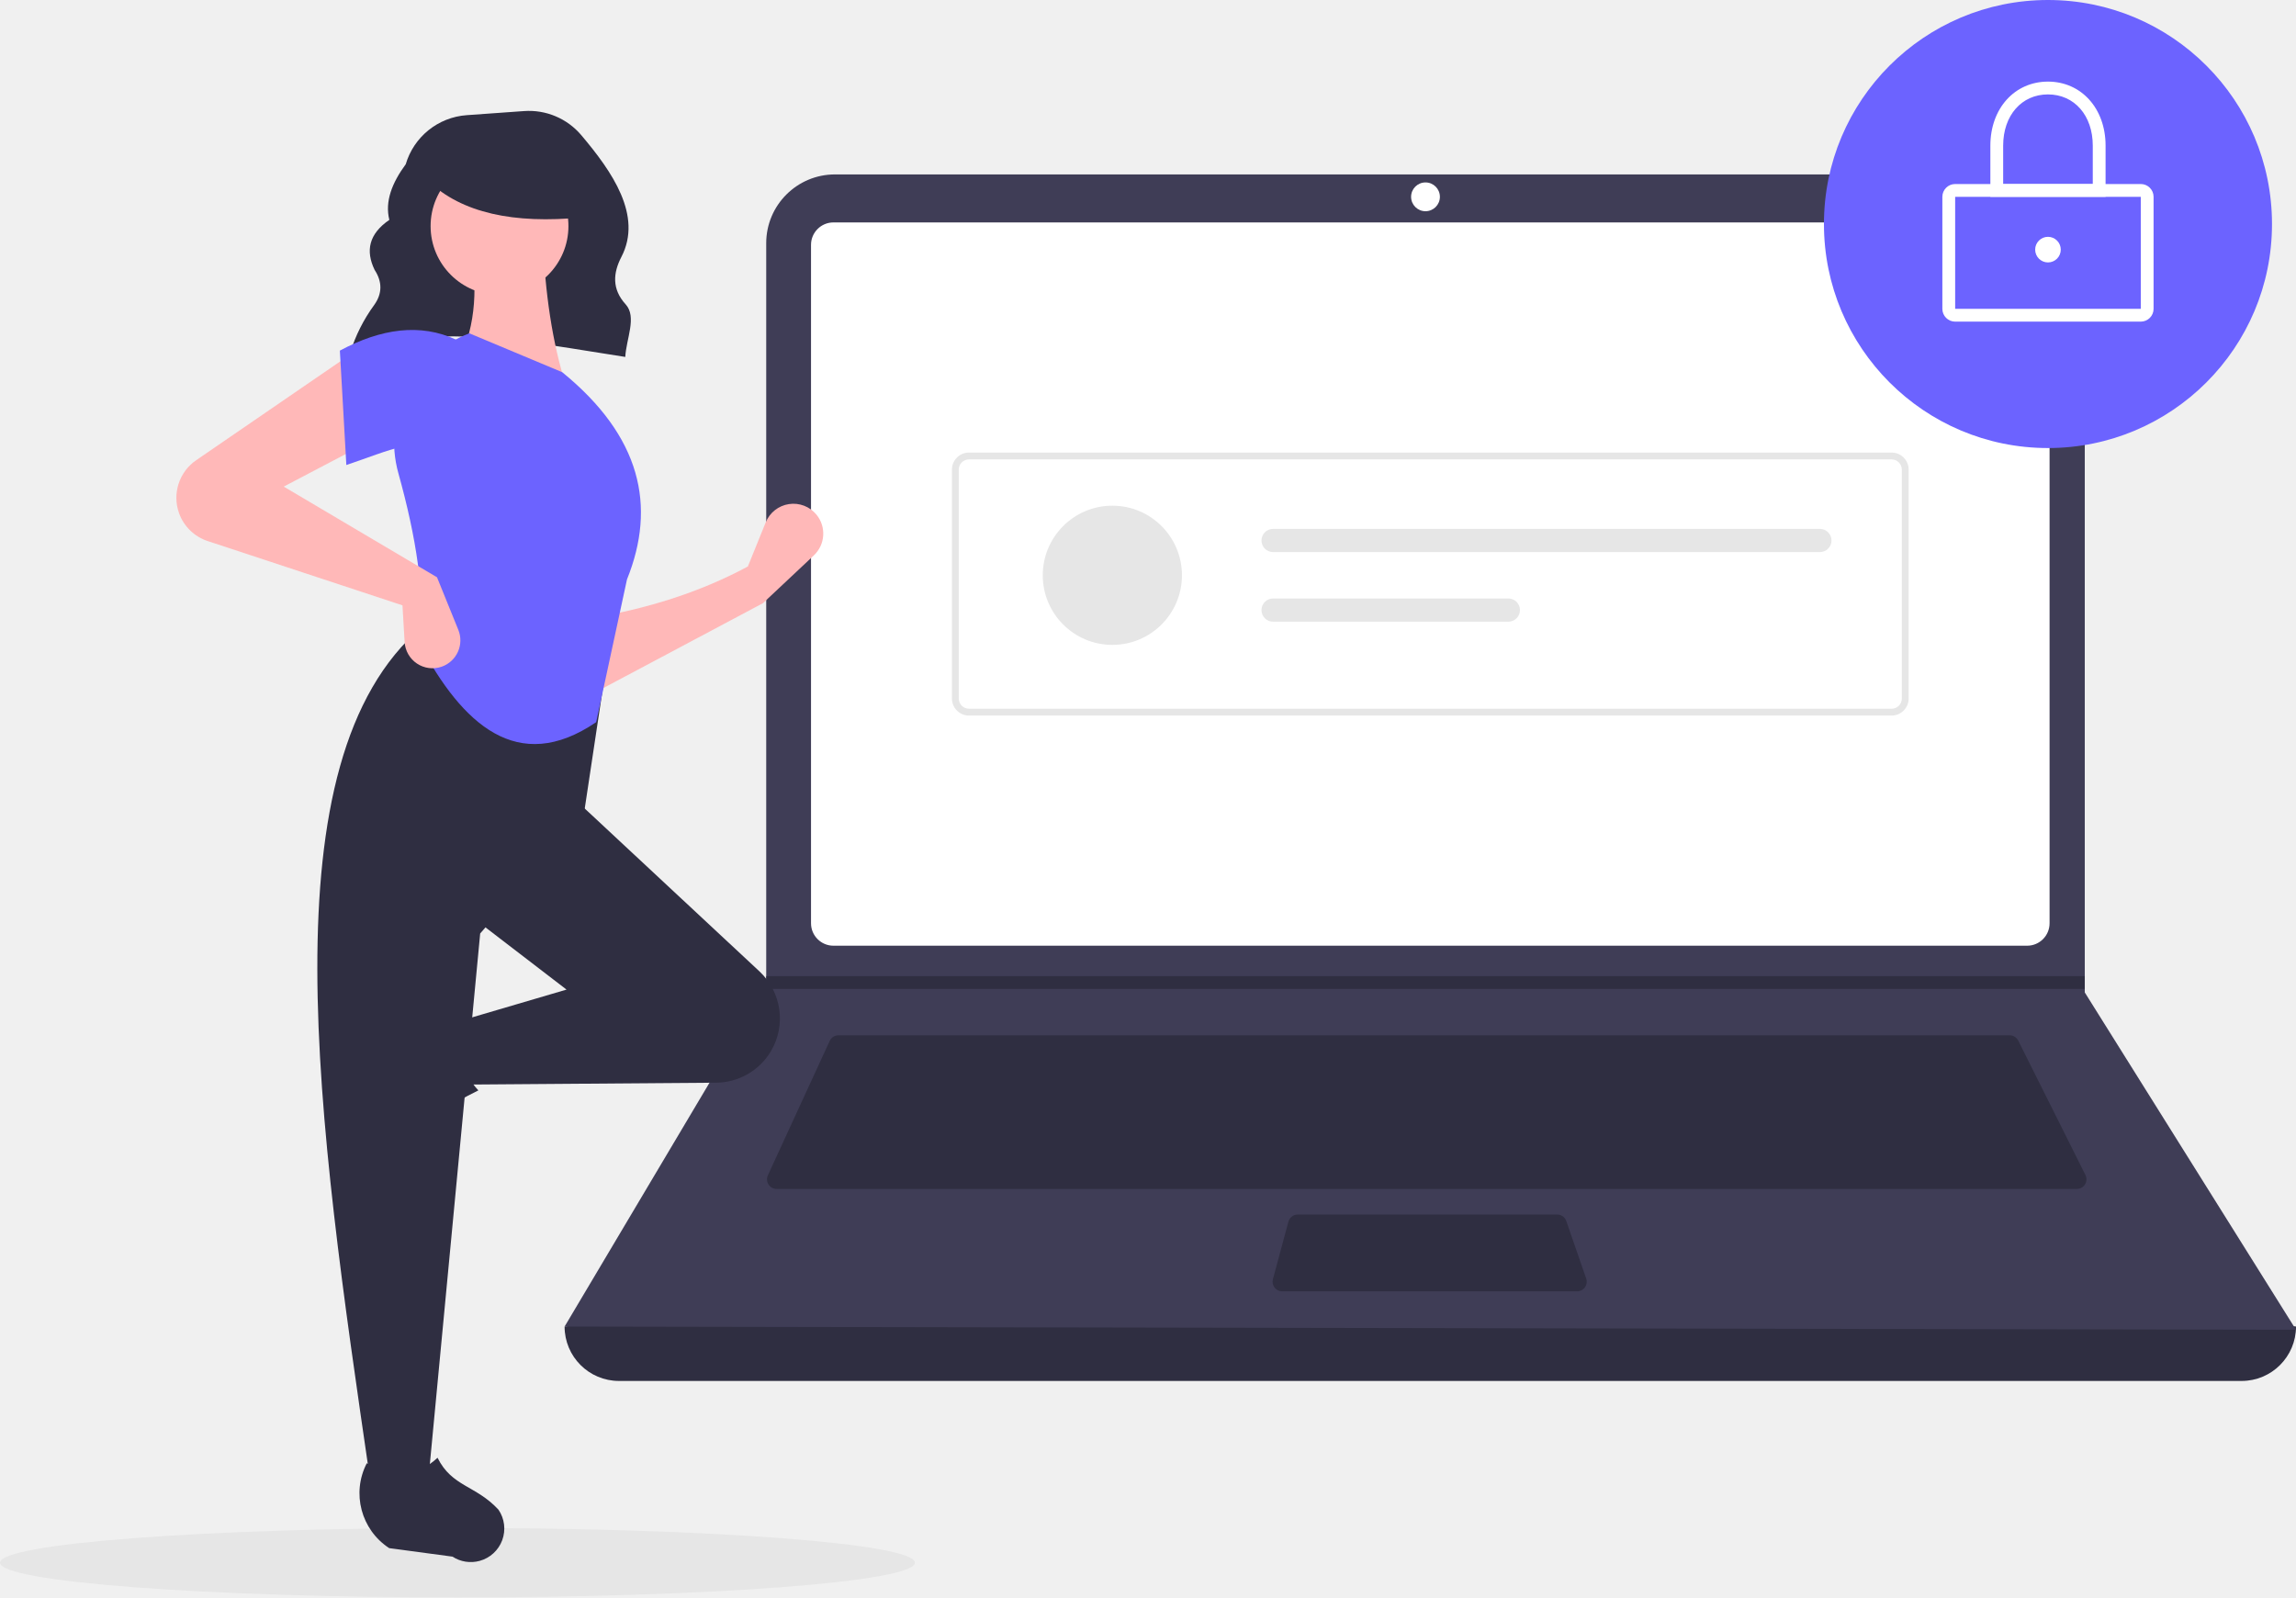
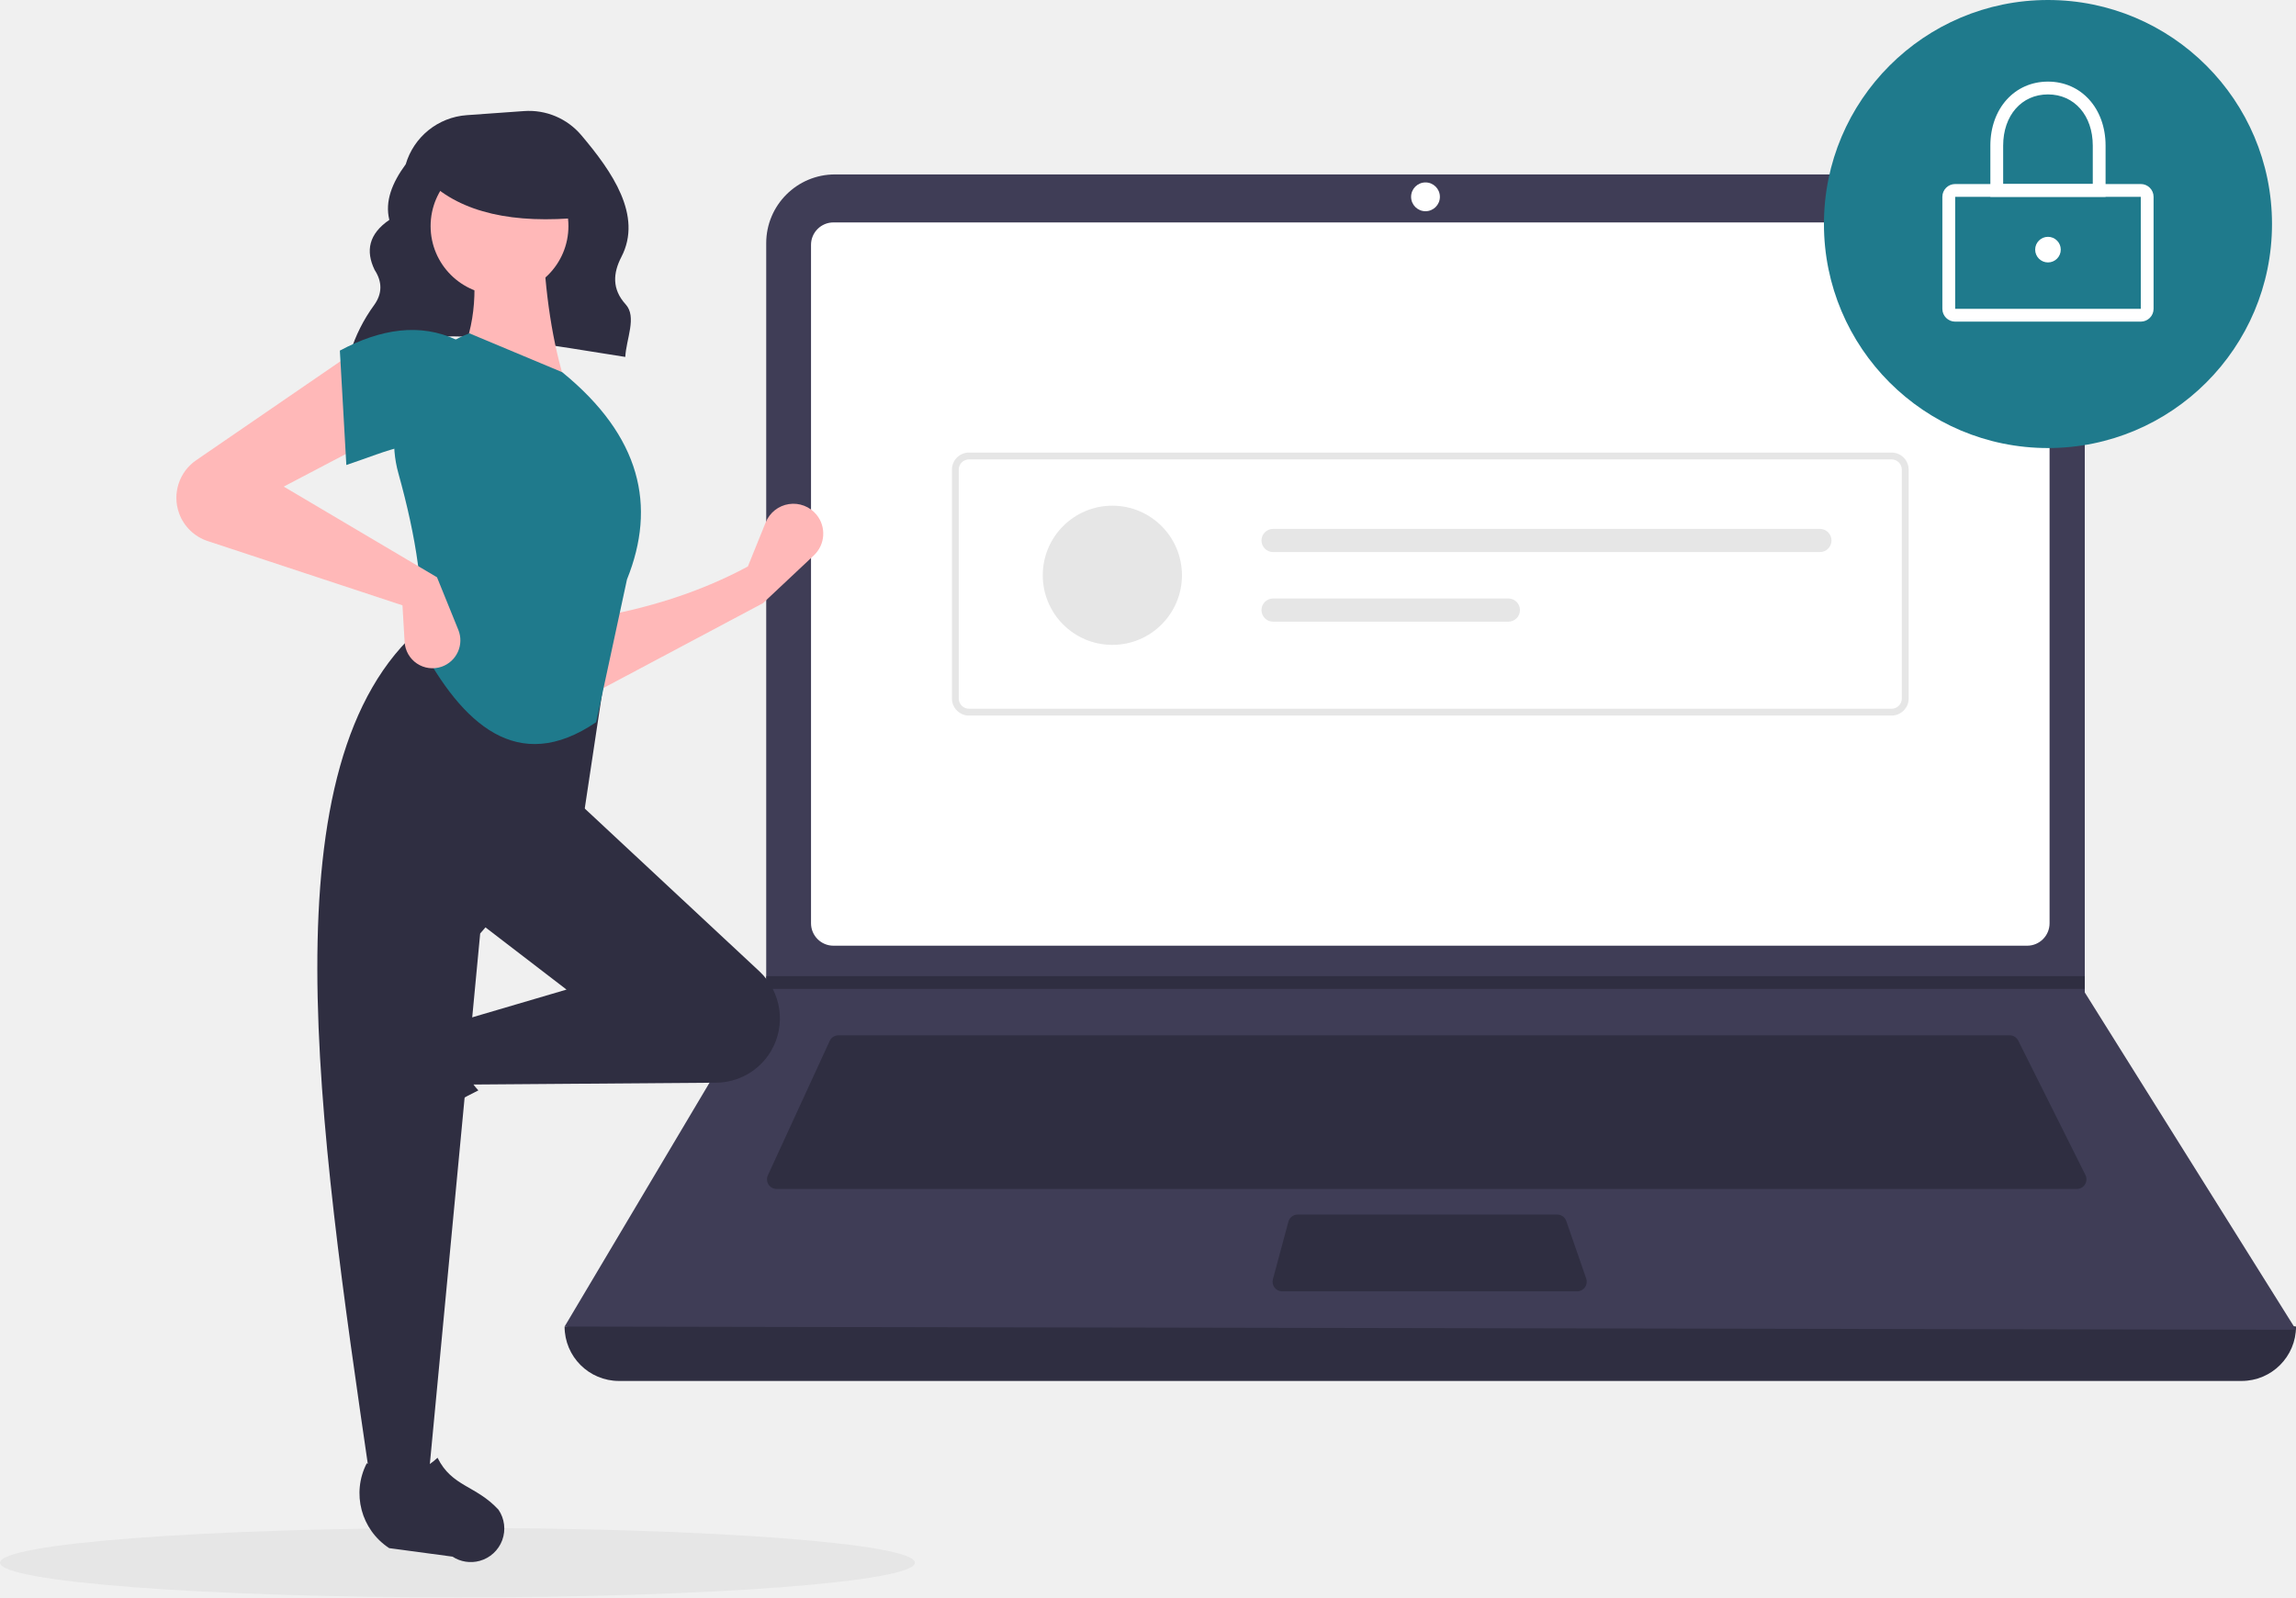
<svg xmlns="http://www.w3.org/2000/svg" data-name="Layer 1" width="793" height="551.732" viewBox="0 0 793 551.732">
  <ellipse cx="158" cy="539.732" rx="158" ry="12" fill="#e6e6e6" />
  <path d="M324.272,296.554c27.497-11.695,61.744-4.285,95.191.858.311-6.228,4.084-13.808.132-18.153-4.801-5.279-4.359-10.825-1.47-16.404,7.388-14.265-3.197-29.444-13.884-42.065a23.669,23.669,0,0,0-19.755-8.292l-19.797,1.414A23.709,23.709,0,0,0,343.635,230.859v0c-4.727,6.429-7.257,12.841-5.664,19.219-7.081,4.839-8.27,10.68-5.089,17.264,2.698,4.146,2.669,8.182-.123,12.106a55.891,55.891,0,0,0-8.31,16.506Z" transform="translate(-203.5 -174.1342)" fill="#2f2e41" />
  <path d="M977.709,651.097H417.291A18.791,18.791,0,0,1,398.5,632.306h0q304.727-35.415,598,0h0A18.791,18.791,0,0,1,977.709,651.097Z" transform="translate(-203.5 -174.1342)" fill="#2f2e41" />
  <path d="M996.5,633.412l-598-1.105,69.306-116.616.332-.553V258.131a23.752,23.752,0,0,1,23.754-23.754H899.792a23.752,23.752,0,0,1,23.754,23.754V516.906Z" transform="translate(-203.5 -174.1342)" fill="#3f3d56" />
  <path d="M491.35,250.957a7.746,7.746,0,0,0-7.738,7.738V493.031a7.747,7.747,0,0,0,7.738,7.738H903.65a7.747,7.747,0,0,0,7.738-7.738V258.694a7.747,7.747,0,0,0-7.738-7.738Z" transform="translate(-203.5 -174.1342)" fill="#fff" />
  <path d="M493.078,531.718a3.325,3.325,0,0,0-3.013,1.93l-21.355,46.425a3.316,3.316,0,0,0,3.012,4.702H920.814a3.316,3.316,0,0,0,2.965-4.799L900.567,533.551a3.299,3.299,0,0,0-2.965-1.833Z" transform="translate(-203.5 -174.1342)" fill="#2f2e41" />
  <circle cx="492.342" cy="67.98" r="4.974" fill="#fff" />
  <path d="M651.7,593.619a3.321,3.321,0,0,0-3.202,2.454l-5.357,19.896a3.316,3.316,0,0,0,3.202,4.179h101.874a3.315,3.315,0,0,0,3.133-4.401l-6.887-19.896a3.318,3.318,0,0,0-3.134-2.231Z" transform="translate(-203.5 -174.1342)" fill="#2f2e41" />
  <polygon points="720.046 337.135 720.046 341.556 264.306 341.556 264.649 341.004 264.649 337.135 720.046 337.135" fill="#2f2e41" />
-   <circle cx="707.335" cy="77.375" r="77.375" fill="#6c63ff" />
+   <circle cx="707.335" cy="77.375" r="77.375" fill="#1f7a8c" />
  <path d="M942.89,285.223H878.779a4.426,4.426,0,0,1-4.421-4.421V242.114a4.426,4.426,0,0,1,4.421-4.421H942.89a4.426,4.426,0,0,1,4.421,4.421v38.688A4.426,4.426,0,0,1,942.89,285.223Zm-64.111-43.109v38.688h64.114L942.89,242.114Z" transform="translate(-203.5 -174.1342)" fill="#fff" />
  <path d="M930.731,242.114h-39.793V224.428c0-12.81,8.368-22.107,19.896-22.107s19.896,9.297,19.896,22.107Zm-35.372-4.421h30.95V224.428c0-10.413-6.363-17.686-15.475-17.686s-15.475,7.273-15.475,17.686Z" transform="translate(-203.5 -174.1342)" fill="#fff" />
  <circle cx="707.335" cy="86.218" r="4.421" fill="#fff" />
  <path d="M856.82,421.284H538.18a5.908,5.908,0,0,1-5.901-5.901V336.342a5.908,5.908,0,0,1,5.901-5.901H856.82a5.908,5.908,0,0,1,5.901,5.901V415.383A5.908,5.908,0,0,1,856.82,421.284Zm-318.64-88.482a3.544,3.544,0,0,0-3.54,3.54V415.383a3.544,3.544,0,0,0,3.54,3.54H856.82a3.544,3.544,0,0,0,3.54-3.54V336.342a3.544,3.544,0,0,0-3.54-3.54Z" transform="translate(-203.5 -174.1342)" fill="#e6e6e6" />
  <circle cx="384.19" cy="198.695" r="24.036" fill="#e6e6e6" />
  <path d="M643.203,356.805a4.006,4.006,0,1,0,0,8.012H832.061a4.006,4.006,0,0,0,0-8.012Z" transform="translate(-203.5 -174.1342)" fill="#e6e6e6" />
  <path d="M643.203,380.842a4.006,4.006,0,1,0,0,8.012H724.469a4.006,4.006,0,1,0,0-8.012Z" transform="translate(-203.5 -174.1342)" fill="#e6e6e6" />
  <path d="M467.022,382.462,408.119,413.778l-.746-26.096c19.226-3.209,37.517-8.797,54.429-17.895l6.16-15.22a10.318,10.318,0,0,1,17.536-2.678l0,0a10.318,10.318,0,0,1-.908,14.069Z" transform="translate(-203.5 -174.1342)" fill="#ffb8b8" />
  <path d="M323.098,563.267v0a11.574,11.574,0,0,1,1.469-9.363l12.939-19.858a22.612,22.612,0,0,1,29.335-7.739h0c-5.438,9.256-4.68,17.377,1.878,24.434a117.631,117.631,0,0,0-27.936,19.045A11.574,11.574,0,0,1,323.098,563.267Z" transform="translate(-203.5 -174.1342)" fill="#2f2e41" />
  <path d="M469.705,537.303l0,0a22.203,22.203,0,0,1-18.871,10.779l-85.96.651-3.728-21.623,38.026-11.184-32.061-24.605L402.154,450.313l63.65,59.324A22.203,22.203,0,0,1,469.705,537.303Z" transform="translate(-203.5 -174.1342)" fill="#2f2e41" />
  <path d="M351.453,685.179H331.321c-18.075-123.898-36.474-248.142,17.895-294.515l64.122,10.439L405.136,455.532l-35.789,41.008Z" transform="translate(-203.5 -174.1342)" fill="#2f2e41" />
  <path d="M369.149,713.246h0a11.574,11.574,0,0,1-9.363-1.469l-21.859-2.938a22.612,22.612,0,0,1-7.741-29.335v0c9.257,5.437,17.377,4.679,24.434-1.879,4.986,10.067,13.201,9.453,21.047,17.935A11.574,11.574,0,0,1,369.149,713.246Z" transform="translate(-203.5 -174.1342)" fill="#2f2e41" />
  <path d="M399.172,307.902l-37.28-8.947c6.192-12.674,6.702-26.776,3.728-41.754l25.351-.746C391.764,275.08,394.167,292.481,399.172,307.902Z" transform="translate(-203.5 -174.1342)" fill="#ffb8b8" />
-   <path d="M409.418,423.552c-27.139,18.493-46.314.633-60.947-26.923,2.033-16.862-1.259-37.041-7.357-58.966a40.138,40.138,0,0,1,24.506-48.401h0l32.061,13.421c27.224,22.19,32.582,46.227,22.368,71.578Z" transform="translate(-203.5 -174.1342)" fill="#6c63ff" />
+   <path d="M409.418,423.552c-27.139,18.493-46.314.633-60.947-26.923,2.033-16.862-1.259-37.041-7.357-58.966a40.138,40.138,0,0,1,24.506-48.401h0l32.061,13.421c27.224,22.19,32.582,46.227,22.368,71.578Z" transform="translate(-203.5 -174.1342)" fill="#1f7a8c" />
  <path d="M331.321,326.542,301.497,342.2l52.938,31.316,7.366,18.17a9.637,9.637,0,0,1-5.789,12.731h0a9.637,9.637,0,0,1-12.762-8.544l-.745-12.663-67.284-22.204a15.733,15.733,0,0,1-9.873-9.611v0a15.733,15.733,0,0,1,5.903-18.303l54.105-37.118Z" transform="translate(-203.5 -174.1342)" fill="#ffb8b8" />
-   <path d="M361.146,329.524c-12.439-5.451-23.749.47-38.026,5.219l-2.237-39.517c14.176-7.556,27.692-9.593,40.263-3.728Z" transform="translate(-203.5 -174.1342)" fill="#6c63ff" />
+   <path d="M361.146,329.524c-12.439-5.451-23.749.47-38.026,5.219l-2.237-39.517c14.176-7.556,27.692-9.593,40.263-3.728Z" transform="translate(-203.5 -174.1342)" fill="#1f7a8c" />
  <circle cx="172.525" cy="78.093" r="23.802" fill="#ffb8b8" />
  <path d="M404.5,249.224c-23.566,2.308-41.523-1.546-53-12.52v-8.838h51Z" transform="translate(-203.5 -174.1342)" fill="#2f2e41" />
</svg>
